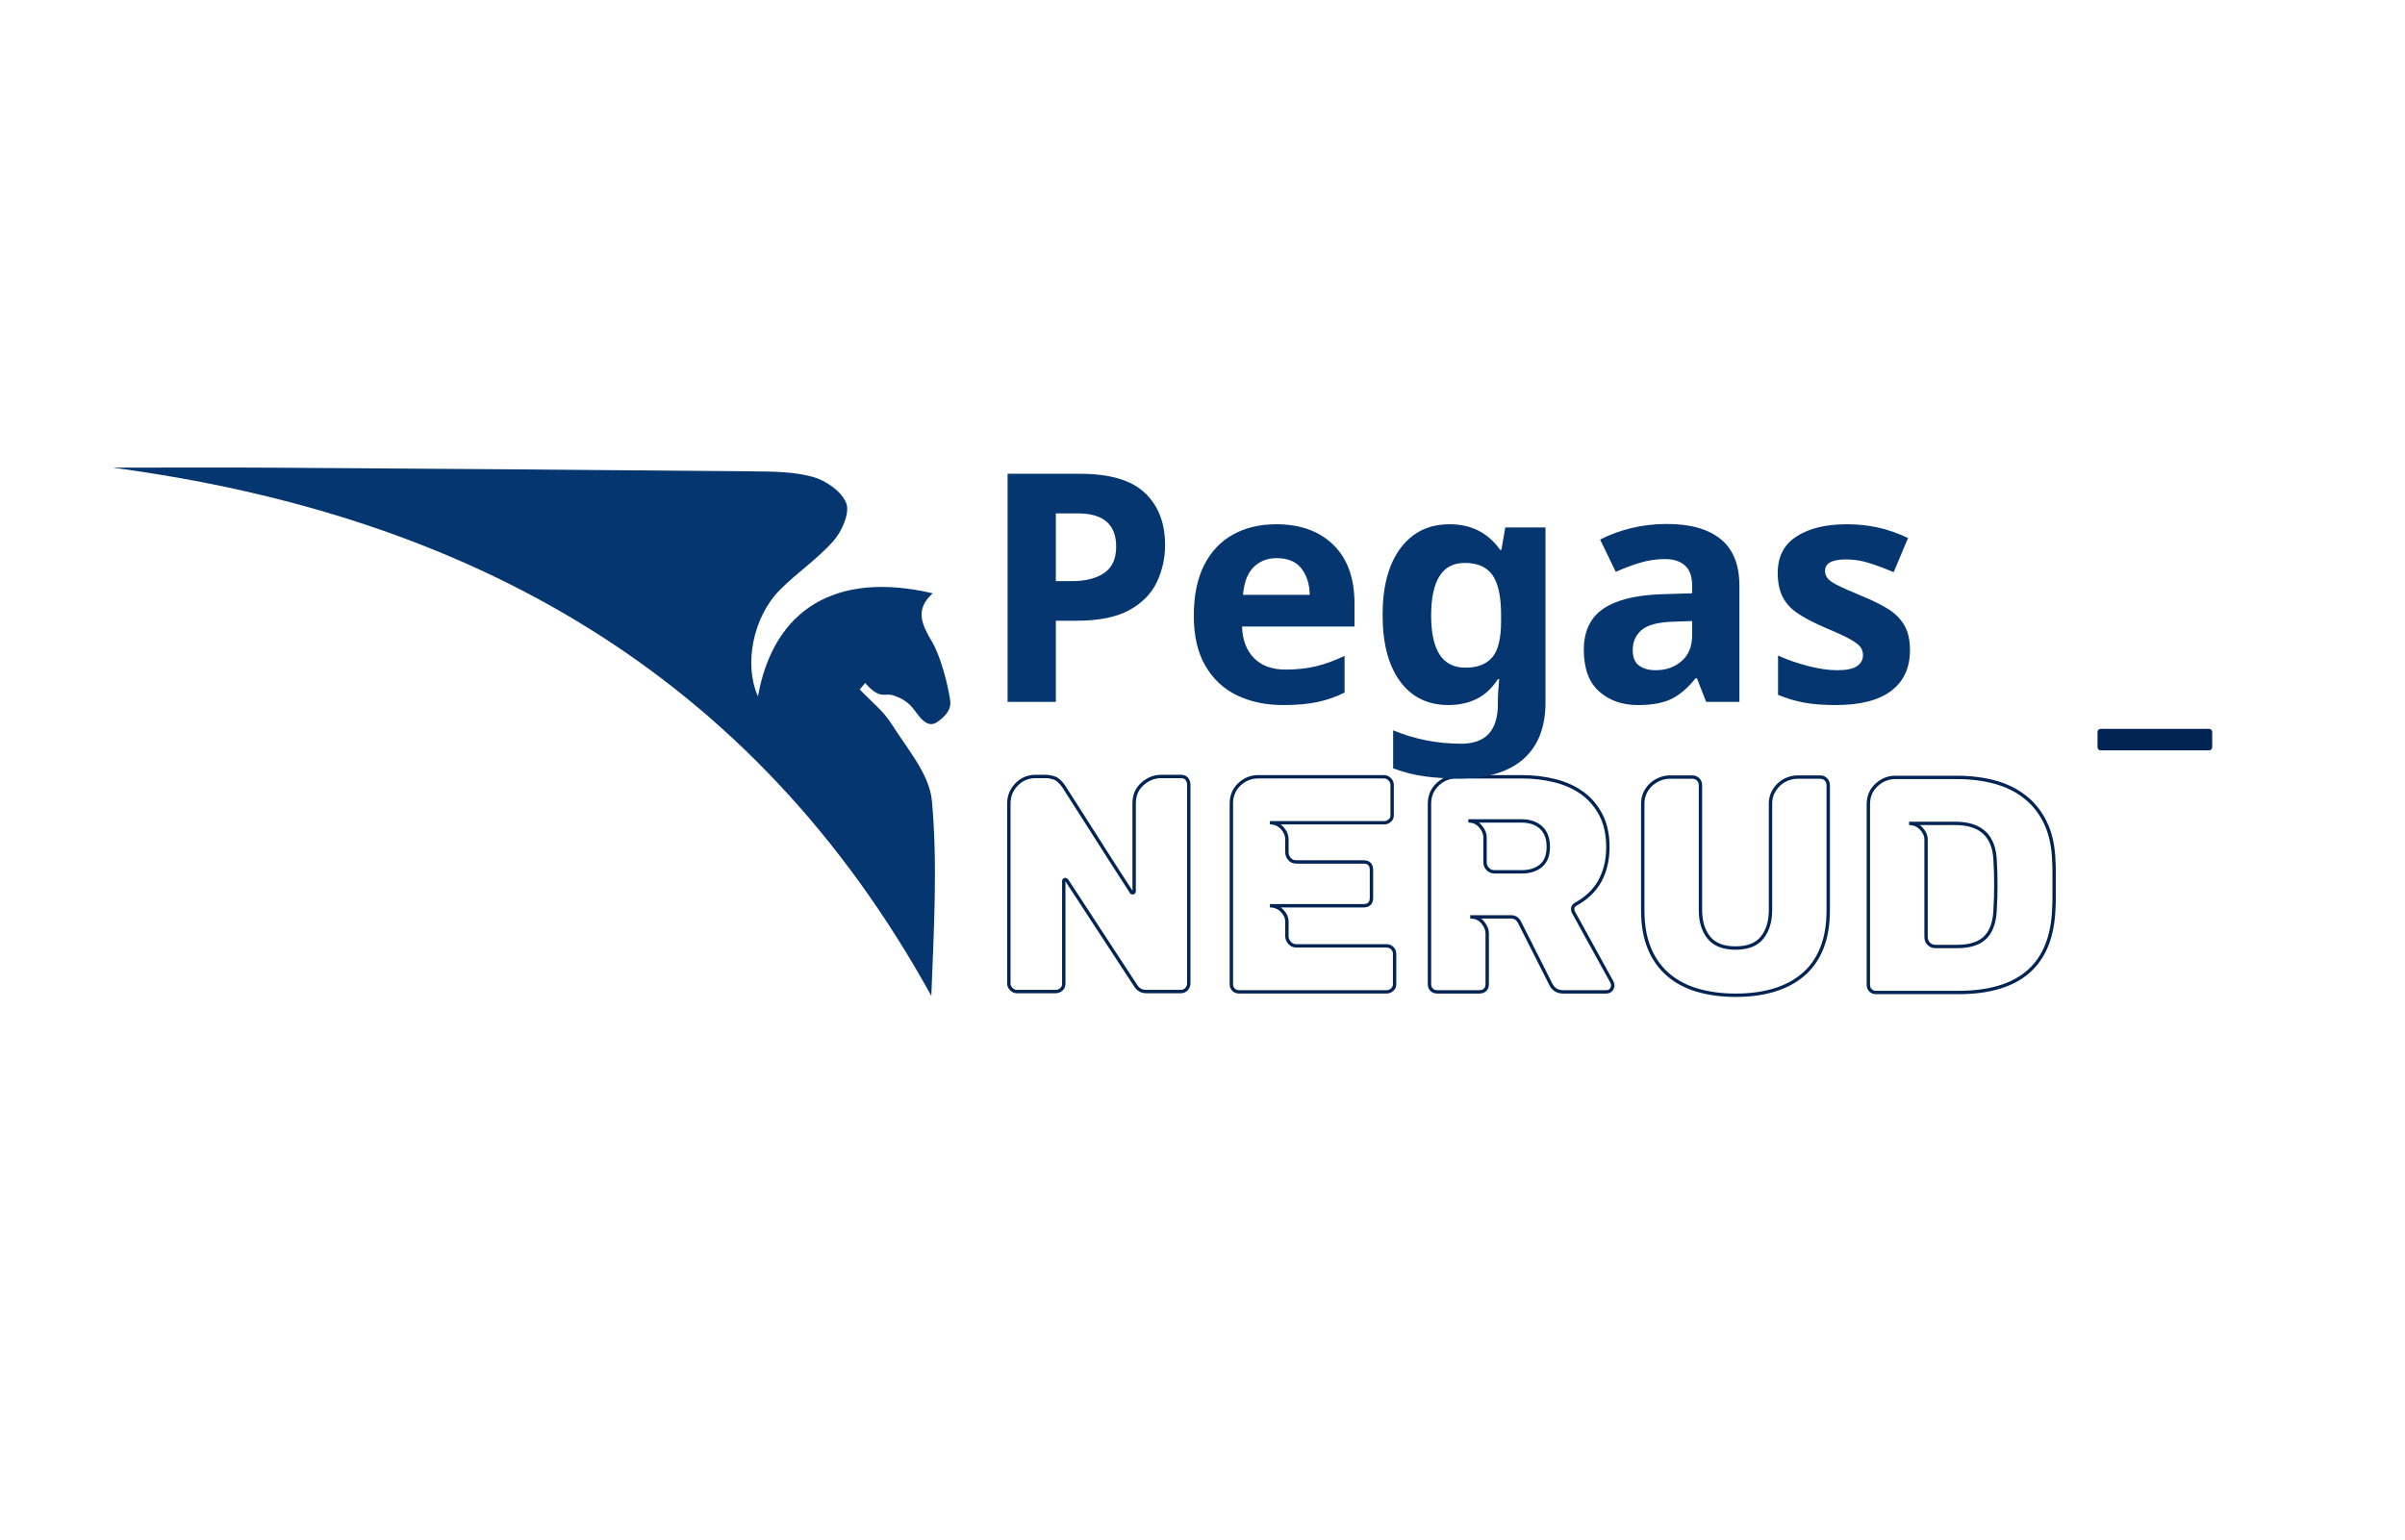
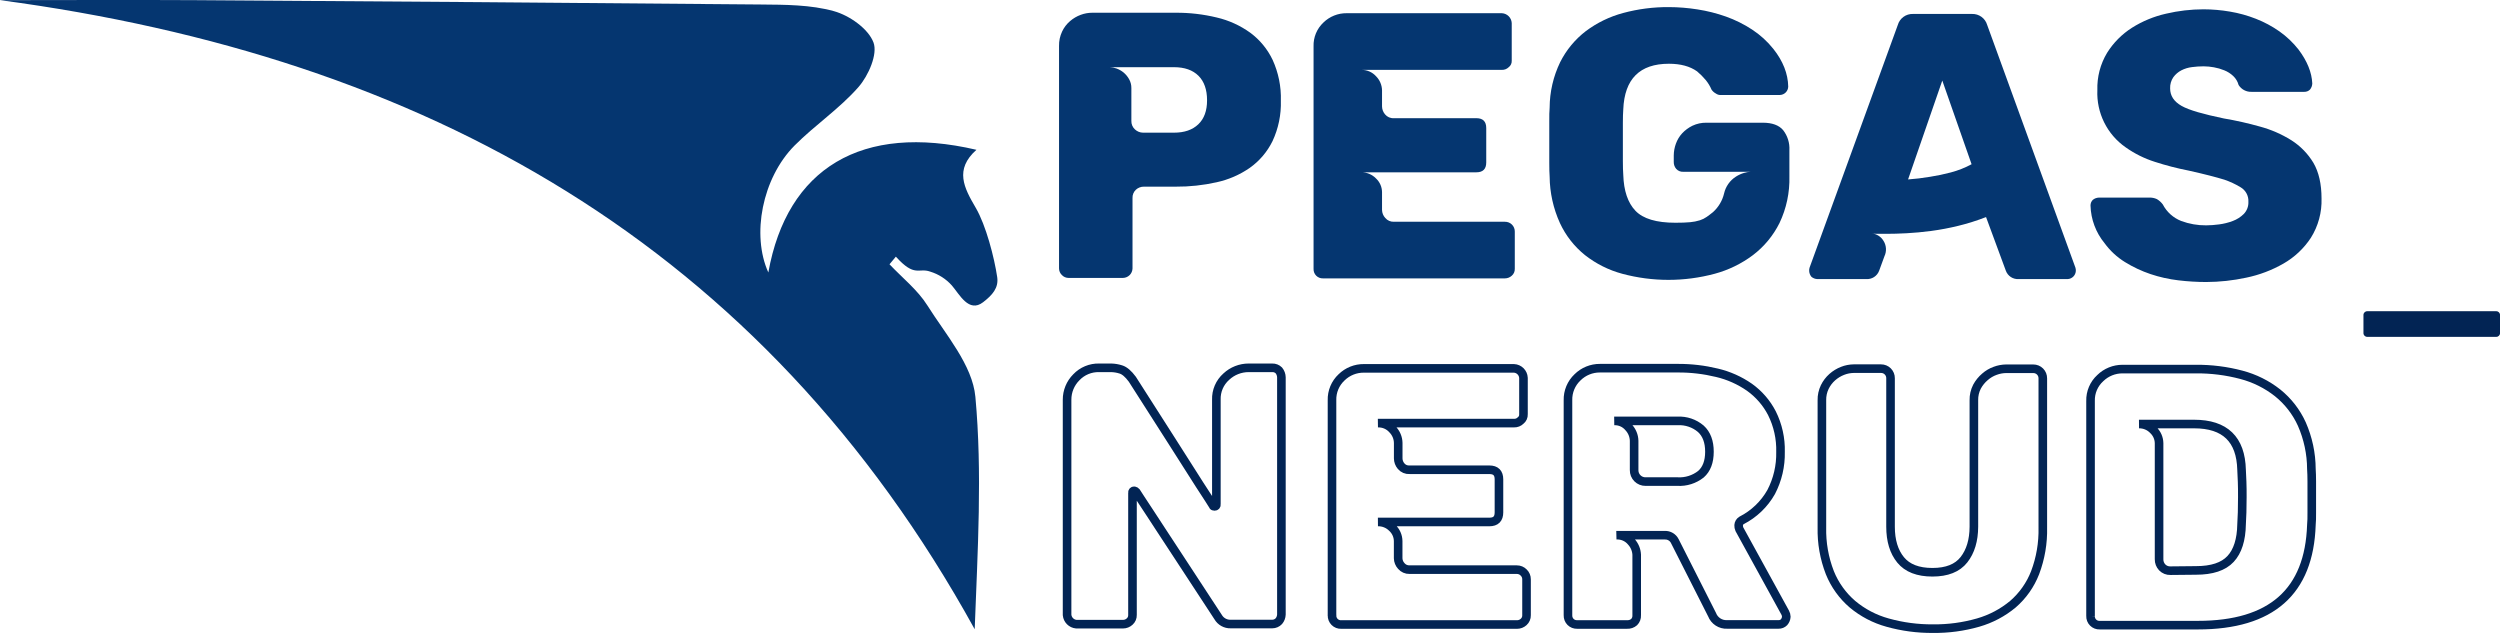
- <svg xmlns="http://www.w3.org/2000/svg" width="1333.3" height="853.33" version="1.1" viewBox="0 0 1333.333 853.333" xml:space="preserve">
+ <svg xmlns="http://www.w3.org/2000/svg" viewBox="0 0 872.99 220.96">
  <defs>
-     <clipPath id="b">
-       <path d="m0 640h1e3v-640h-1e3z" />
-     </clipPath>
-     <clipPath id="a">
-       <path d="m0 640h1e3v-640h-1e3z" />
-     </clipPath>
+     <style>.a{fill:#053670;}.b{fill:none;stroke:#022454;stroke-miterlimit:10;stroke-width:3px;}.c{fill:#022454;}</style>
  </defs>
-   <g transform="matrix(1.3333 0 0 -1.3333 0 853.33)">
-     <g clip-path="url(#b)">
-       <g transform="translate(315.17 350.45)">
-         <path d="m0 0c6.54 36.473 32.655 52.205 72.667 42.843-7.723-6.905-4.332-13.257-0.233-20.26 3.556-6.078 6.481-17.377 7.489-24.188 0.562-3.798-1.714-6.297-4.92-8.777-4.967-3.843-8.244 2.76-10.921 5.849-2.437 2.812-5.187 4-7.545 4.838-4.121 1.464-5.343-2.157-11.982 5.226-0.742-0.891-1.484-1.783-2.226-2.676 4.468-4.737 9.817-8.922 13.216-14.331 6.445-10.253 15.749-20.843 16.772-31.946 2.452-26.611 0.793-53.6-0.234-81.159-74.249 134.61-192.4 199.94-340.38 219.68 22.554 0 45.109 0.122 67.661-0.022 65.976-0.423 131.95-0.886 197.92-1.518 8.586-0.082 17.49-0.067 25.627-2.33 5.41-1.504 12.005-6.12 13.814-10.941 1.527-4.068-1.768-11.575-5.236-15.541-6.6-7.549-15.22-13.288-22.329-20.445-11.315-11.392-15.088-31.218-9.161-44.307" fill="#053670" />
-       </g>
-       <g transform="translate(419.49 230.89)">
-         <path d="m0 0v75.071c0 2.993 1.07 5.602 3.209 7.827 2.137 2.224 4.79 3.337 7.957 3.337h4.234c0.94 0 2.053-0.193 3.336-0.577 1.284-0.387 2.608-1.52 3.978-3.401 5.047-7.872 9.58-14.972 13.603-21.302 2.48-3.851 4.427-6.91 5.838-9.176 1.412-2.268 2.76-4.363 4.042-6.288 1.284-1.924 2.352-3.574 3.209-4.94 0.854-1.37 1.367-2.182 1.54-2.438 0-0.174 0.17-0.257 0.513-0.257 0.427 0 0.642 0.213 0.642 0.642v36.573c0 3.336 1.155 6.03 3.465 8.083 2.309 2.054 4.918 3.081 7.828 3.081h8.212c0.941 0 1.71-0.301 2.311-0.898 0.596-0.771 0.897-1.585 0.897-2.439v-82.77c0-0.771-0.301-1.54-0.897-2.31-0.687-0.686-1.456-1.026-2.311-1.026h-14.5c-1.884 0-3.337 0.811-4.364 2.437-5.133 7.871-9.752 14.928-13.859 21.174-2.483 3.764-4.448 6.78-5.903 9.048-1.456 2.266-2.822 4.363-4.106 6.288s-2.353 3.548-3.207 4.876c-0.857 1.326-1.371 2.117-1.541 2.374-0.256 0.256-0.472 0.384-0.643 0.384-0.428 0-0.641-0.214-0.641-0.641v-42.732c0-0.942-0.342-1.712-1.026-2.31-0.686-0.6-1.455-0.898-2.31-0.898h-16.297c-0.771 0-1.498 0.34-2.182 1.026-0.686 0.684-1.027 1.411-1.027 2.182z" fill="none" stroke="#022454" stroke-miterlimit="10" stroke-width="1.4" />
-       </g>
-       <g transform="translate(512.01 230.76)">
-         <path d="m0 0v75.071c0 3.25 1.111 5.923 3.338 8.019 2.224 2.096 4.832 3.145 7.828 3.145h52.356c0.855 0 1.624-0.342 2.31-1.027 0.684-0.685 1.026-1.456 1.026-2.31v-12.704c0-0.943-0.342-1.669-1.026-2.182-0.6-0.598-1.369-0.897-2.31-0.897h-47.48c2.053 0 3.74-0.729 5.068-2.182 1.327-1.455 1.989-3.038 1.989-4.749v-5.389c0-0.942 0.341-1.84 1.027-2.694 0.684-0.857 1.669-1.284 2.951-1.284h27.847c2.223 0 3.337-1.113 3.337-3.337v-11.549c0-2.226-1.114-3.337-3.337-3.337h-38.882c1.967 0 3.634-0.684 5.004-2.053 1.368-1.37 2.053-2.909 2.053-4.62v-6.031c0-0.943 0.363-1.84 1.091-2.694 0.726-0.857 1.688-1.284 2.887-1.284h37.472c0.939 0 1.732-0.321 2.374-0.962 0.642-0.642 0.963-1.434 0.963-2.374v-12.576c0-0.942-0.344-1.713-1.028-2.31-0.686-0.6-1.456-0.898-2.309-0.898h-61.34c-0.942 0-1.712 0.298-2.31 0.898-0.6 0.597-0.899 1.368-0.899 2.31z" fill="none" stroke="#022454" stroke-miterlimit="10" stroke-width="1.4" />
-       </g>
-       <g transform="translate(643.8 287.86)">
-         <path d="m0 0c0 3.506-1.007 6.18-3.017 8.021-2.01 1.837-4.726 2.758-8.147 2.758h-22.072c2.053 0 3.721-0.75 5.004-2.245 1.284-1.498 1.925-3.06 1.925-4.684v-10.267c0-1.112 0.384-2.053 1.156-2.822 0.769-0.771 1.709-1.156 2.822-1.156h11.165c3.421 0 6.137 0.854 8.147 2.567 2.01 1.71 3.017 4.319 3.017 7.828zm26.05-59.544c-0.513-0.513-1.154-0.769-1.925-0.769h-17.965c-2.483 0-4.235 1.155-5.262 3.465l-12.961 25.664c-0.769 1.368-1.924 2.054-3.465 2.054h-16.939c2.224 0 3.956-0.77 5.198-2.31 1.239-1.54 1.861-3.038 1.861-4.491v-21.174c0-1.027-0.302-1.818-0.899-2.374-0.599-0.558-1.411-0.834-2.438-0.834h-17.452c-0.943 0-1.712 0.298-2.31 0.898-0.599 0.597-0.898 1.368-0.898 2.31v75.071c0 3.164 1.11 5.816 3.337 7.955 2.223 2.138 4.832 3.209 7.828 3.209h27.205c4.79 0 9.345-0.536 13.666-1.604 4.319-1.071 8.105-2.759 11.357-5.068 3.25-2.311 5.859-5.327 7.827-9.048 1.967-3.721 2.953-8.235 2.953-13.538 0-5.306-1.092-9.968-3.274-13.988-2.181-4.022-5.626-7.314-10.33-9.882-0.685-0.513-1.025-1.069-1.025-1.667 0-0.6 0.083-1.071 0.256-1.412l16.04-29.13c0.257-0.513 0.385-0.985 0.385-1.412 0-0.599-0.256-1.24-0.77-1.925z" fill="none" stroke="#022454" stroke-miterlimit="10" stroke-width="1.4" />
-       </g>
-       <g transform="translate(683.07 261.43)">
-         <path d="m0 0v44.402c0 1.709 0.342 3.249 1.026 4.619 0.685 1.367 1.561 2.523 2.632 3.464 1.069 0.941 2.265 1.669 3.592 2.182 1.326 0.514 2.632 0.771 3.914 0.771h9.497c0.941 0 1.733-0.321 2.374-0.964 0.641-0.641 0.962-1.433 0.962-2.374v-51.844c0-4.876 1.176-8.747 3.529-11.612 2.352-2.868 6.052-4.299 11.1-4.299s8.728 1.453 11.037 4.363c2.31 2.907 3.464 6.757 3.464 11.548v44.146c0 1.795 0.363 3.378 1.092 4.747 0.725 1.368 1.623 2.523 2.694 3.464 1.069 0.942 2.266 1.647 3.593 2.117 1.325 0.47 2.587 0.708 3.786 0.708h9.495c0.942 0 1.734-0.321 2.374-0.964 0.643-0.641 0.964-1.433 0.964-2.374v-52.1c0-6.075-0.899-11.336-2.695-15.784-1.796-4.45-4.386-8.106-7.764-10.971-3.381-2.868-7.423-5.006-12.127-6.418-4.705-1.41-9.968-2.117-15.783-2.117-5.82 0-11.102 0.686-15.85 2.053-4.747 1.369-8.835 3.508-12.255 6.417-3.422 2.908-6.053 6.586-7.892 11.036-1.84 4.448-2.759 9.709-2.759 15.784z" fill="none" stroke="#022454" stroke-miterlimit="10" stroke-width="1.4" />
-       </g>
-       <g transform="translate(813.71 246.41)">
-         <path d="m0 0c5.56 0 9.58 1.348 12.063 4.042 2.48 2.695 3.763 6.737 3.849 12.127 0.084 1.197 0.149 2.587 0.192 4.171 0.042 1.581 0.065 3.356 0.065 5.325 0 1.967-0.023 3.742-0.065 5.326-0.043 1.583-0.108 2.971-0.192 4.171-0.257 10.693-5.774 16.041-16.555 16.041h-19.249c1.968 0 3.637-0.707 5.006-2.118 1.367-1.412 2.054-2.931 2.054-4.556v-40.55c0-1.114 0.362-2.054 1.09-2.823 0.725-0.771 1.688-1.156 2.888-1.156zm-36.83-15.912v75.07c0 3.251 1.134 5.924 3.401 8.021 2.266 2.095 4.854 3.144 7.764 3.144h25.665c5.73 0 11.014-0.664 15.848-1.989 4.832-1.327 9.048-3.423 12.639-6.288 3.594-2.867 6.416-6.502 8.47-10.907 2.054-4.408 3.165-9.647 3.337-15.721 0.085-1.199 0.128-2.63 0.128-4.299v-10.971c0-1.627-0.043-3.039-0.128-4.235-0.77-23.355-13.988-35.033-39.652-35.033h-34.263c-0.942 0-1.712 0.299-2.31 0.897-0.6 0.598-0.899 1.369-0.899 2.311z" fill="none" stroke="#022454" stroke-miterlimit="10" stroke-width="1.4" />
-       </g>
-     </g>
-     <text transform="matrix(1 0 0 -1 407.01 348.15)" fill="#053670" font-family="Bold" font-size="132.82px" font-weight="bold">
-       <tspan x="0 89.39 174.662 270.561 366.193" y="0">Pegas</tspan>
-     </text>
-     <g clip-path="url(#a)">
-       <g transform="translate(918.56 327.98)">
-         <path d="m0 0h-45.085c-0.719 0-1.302 0.583-1.302 1.302v6.343c0 0.718 0.583 1.301 1.302 1.301h45.085c0.719 0 1.302-0.583 1.302-1.301v-6.343c0-0.719-0.583-1.302-1.302-1.302" fill="#022454" />
-       </g>
-     </g>
-   </g>
+   <path class="a" d="M315.17,289.55c6.54-36.47,32.65-52.2,72.67-42.84-7.73,6.9-4.34,13.25-.24,20.26,3.56,6.08,6.48,17.37,7.49,24.19.56,3.79-1.71,6.29-4.92,8.77-5,3.85-8.24-2.76-10.92-5.85a16.64,16.64,0,0,0-7.55-4.83c-4.12-1.47-5.34,2.15-12-5.23l-2.22,2.67c4.47,4.74,9.81,8.93,13.21,14.34,6.45,10.25,15.75,20.84,16.78,31.94,2.45,26.61.79,53.6-.24,81.16C313,279.52,194.86,214.19,46.87,194.45c22.55,0,45.11-.13,67.66,0q99,.63,197.92,1.52c8.59.08,17.49.06,25.63,2.33,5.41,1.5,12,6.12,13.81,10.94,1.53,4.07-1.76,11.57-5.23,15.54-6.6,7.55-15.22,13.29-22.33,20.44C313,256.64,309.24,276.46,315.17,289.55Z" transform="translate(-46.87 -194.4)" />
+   <path class="b" d="M419.49,409.11V334a11,11,0,0,1,3.21-7.83,10.61,10.61,0,0,1,8-3.33h4.23a12.08,12.08,0,0,1,3.34.57c1.28.39,2.6,1.52,4,3.41q7.57,11.81,13.61,21.3,3.72,5.77,5.84,9.17t4,6.29c1.28,1.93,2.35,3.57,3.21,4.94s1.36,2.18,1.54,2.44c0,.17.17.26.51.26a.57.57,0,0,0,.64-.65V334a10.3,10.3,0,0,1,3.47-8.08,11.42,11.42,0,0,1,7.82-3.08h8.22a3.13,3.13,0,0,1,2.31.9,3.94,3.94,0,0,1,.89,2.43V409a3.8,3.8,0,0,1-.89,2.31,3.19,3.19,0,0,1-2.31,1H476.6a4.88,4.88,0,0,1-4.37-2.44q-7.69-11.81-13.86-21.17-3.72-5.64-5.9-9c-1.46-2.26-2.82-4.36-4.11-6.29s-2.35-3.55-3.2-4.87l-1.54-2.38a1.1,1.1,0,0,0-.65-.38.57.57,0,0,0-.64.64v42.73a2.94,2.94,0,0,1-1,2.31,3.43,3.43,0,0,1-2.31.9H422.7a3.57,3.57,0,0,1-3.21-3.21Z" transform="translate(-46.87 -194.4)" />
+   <path class="b" d="M512,409.24V334.17a10.53,10.53,0,0,1,3.34-8,11,11,0,0,1,7.83-3.14h52.36a3.5,3.5,0,0,1,3.33,3.33v12.71a2.57,2.57,0,0,1-1,2.18,3.14,3.14,0,0,1-2.31.9H528.05a6.52,6.52,0,0,1,5.07,2.18,6.9,6.9,0,0,1,2,4.75v5.39a4.21,4.21,0,0,0,1,2.69,3.54,3.54,0,0,0,3,1.28h27.85c2.22,0,3.33,1.12,3.33,3.34v11.55q0,3.35-3.33,3.34H528.05a6.81,6.81,0,0,1,5,2.05,6.38,6.38,0,0,1,2.05,4.62v6a4.12,4.12,0,0,0,1.09,2.7,3.62,3.62,0,0,0,2.89,1.28h37.47a3.26,3.26,0,0,1,2.38,1,3.22,3.22,0,0,1,1,2.37v12.58a3,3,0,0,1-1,2.31,3.42,3.42,0,0,1-2.31.9H515.22a3.08,3.08,0,0,1-3.21-3.21Z" transform="translate(-46.87 -194.4)" />
+   <path class="b" d="M669.85,411.68a2.61,2.61,0,0,1-1.92.77H650A5.37,5.37,0,0,1,644.7,409l-13-25.66a3.73,3.73,0,0,0-3.46-2.05H611.34a6.29,6.29,0,0,1,5.19,2.31,7.24,7.24,0,0,1,1.87,4.49v21.17a3.09,3.09,0,0,1-.9,2.37,3.43,3.43,0,0,1-2.44.84H597.61a3.1,3.1,0,0,1-2.31-.9,3.13,3.13,0,0,1-.9-2.31V334.17a10.62,10.62,0,0,1,3.33-8,11,11,0,0,1,7.83-3.2h27.21a56.62,56.62,0,0,1,13.66,1.6,33.16,33.16,0,0,1,11.36,5.07,25.51,25.51,0,0,1,7.83,9.05,28.59,28.59,0,0,1,3,13.53,28.88,28.88,0,0,1-3.27,14A24.83,24.83,0,0,1,655,376.13a2.13,2.13,0,0,0-1,1.67,3.19,3.19,0,0,0,.26,1.41l16,29.13a3.18,3.18,0,0,1,.38,1.41A3.26,3.26,0,0,1,669.85,411.68ZM643.8,352.14q0-5.26-3-8a11.61,11.61,0,0,0-8.15-2.76H610.57a6.29,6.29,0,0,1,5,2.24,7.11,7.11,0,0,1,1.93,4.69v10.26a3.94,3.94,0,0,0,4,4h11.17a12.12,12.12,0,0,0,8.15-2.57Q643.8,357.4,643.8,352.14Z" transform="translate(-46.87 -194.4)" />
+   <path class="b" d="M683.07,378.57v-44.4a10.12,10.12,0,0,1,1-4.62,11.14,11.14,0,0,1,2.63-3.46,11.83,11.83,0,0,1,3.59-2.19,10.87,10.87,0,0,1,3.91-.77h9.5a3.3,3.3,0,0,1,3.34,3.34v51.84q0,7.32,3.53,11.62t11.1,4.3q7.56,0,11-4.37t3.47-11.55V334.17a9.94,9.94,0,0,1,1.09-4.75A12,12,0,0,1,740,326a10.94,10.94,0,0,1,3.6-2.12,11.28,11.28,0,0,1,3.78-.71h9.5a3.3,3.3,0,0,1,3.33,3.34v52.1a41.9,41.9,0,0,1-2.69,15.78,27.86,27.86,0,0,1-7.76,11,33.38,33.38,0,0,1-12.13,6.41,54.92,54.92,0,0,1-15.78,2.12A57,57,0,0,1,706,411.81a32.57,32.57,0,0,1-12.26-6.42,28.54,28.54,0,0,1-7.89-11A41.08,41.08,0,0,1,683.07,378.57Z" transform="translate(-46.87 -194.4)" />
+   <path class="b" d="M776.88,409.5V334.43a10.42,10.42,0,0,1,3.4-8,11.08,11.08,0,0,1,7.76-3.15h25.67a60,60,0,0,1,15.84,2,34.67,34.67,0,0,1,12.64,6.29,29.72,29.72,0,0,1,8.47,10.91A39.45,39.45,0,0,1,854,358.17c.08,1.2.13,2.63.13,4.3v11c0,1.62,0,3-.13,4.23q-1.15,35-39.65,35H780.08a3.07,3.07,0,0,1-3.2-3.21Zm36.83-15.91q8.34,0,12.06-4t3.85-12.12c.08-1.2.15-2.59.19-4.17s.07-3.36.07-5.33,0-3.74-.07-5.33-.11-3-.19-4.17q-.39-16-16.56-16H793.81a6.73,6.73,0,0,1,5,2.12,6.45,6.45,0,0,1,2,4.56v40.55a4,4,0,0,0,1.09,2.82,3.8,3.8,0,0,0,2.89,1.16Z" transform="translate(-46.87 -194.4)" />
+   <path class="a" d="M494.14,229.56a31.17,31.17,0,0,1-2.92,14.14,24.87,24.87,0,0,1-7.91,9.3,32.48,32.48,0,0,1-11.62,5.05,63.17,63.17,0,0,1-14.21,1.53H446.32a4.07,4.07,0,0,0-2.79,1.06,3.73,3.73,0,0,0-1.19,2.92v24.57a3.4,3.4,0,0,1-3.32,3.32H420a3.19,3.19,0,0,1-2.32-1,3.22,3.22,0,0,1-1-2.33v-77.7a11.25,11.25,0,0,1,1.07-5,10.83,10.83,0,0,1,2.78-3.65,12.1,12.1,0,0,1,3.72-2.19,11.47,11.47,0,0,1,4-.73h29.22a59.09,59.09,0,0,1,14.28,1.66,32.7,32.7,0,0,1,11.69,5.31,25.33,25.33,0,0,1,7.83,9.5A32,32,0,0,1,494.14,229.56Zm-25.77-.13c0-3.72-1-6.58-3-8.57s-4.85-3-8.56-3H434.37a7.59,7.59,0,0,1,2.39.46,8.4,8.4,0,0,1,2.46,1.4,8.3,8.3,0,0,1,1.92,2.32,6.19,6.19,0,0,1,.8,3.12V236.6a3.83,3.83,0,0,0,1.26,3,4.18,4.18,0,0,0,2.86,1.13h10.76q5.44,0,8.5-2.93T468.37,229.43Z" transform="translate(-46.87 -194.4)" />
+   <path class="a" d="M505.56,288.27V210.56a10.92,10.92,0,0,1,3.45-8.3,11.46,11.46,0,0,1,8.11-3.25h54.19a3.63,3.63,0,0,1,3.45,3.45v13.15a2.64,2.64,0,0,1-1.06,2.26,3.24,3.24,0,0,1-2.39.93H522.16a6.77,6.77,0,0,1,5.25,2.26,7.16,7.16,0,0,1,2.06,4.91v5.58a4.37,4.37,0,0,0,1.06,2.79,3.68,3.68,0,0,0,3.06,1.33h28.82q3.45,0,3.45,3.45v12q0,3.45-3.45,3.45H522.16a7.05,7.05,0,0,1,5.18,2.12,6.61,6.61,0,0,1,2.13,4.79v6.24a4.24,4.24,0,0,0,1.13,2.79,3.73,3.73,0,0,0,3,1.33h38.78a3.38,3.38,0,0,1,3.45,3.45v13a3,3,0,0,1-1.06,2.39,3.55,3.55,0,0,1-2.39.93H508.88a3.19,3.19,0,0,1-3.32-3.32Z" transform="translate(-46.87 -194.4)" />
+   <path class="a" d="M588,256.12c-.09-1.24-.13-2.85-.13-4.85V236.86c0-2,0-3.67.13-4.91a36.84,36.84,0,0,1,3.66-15.81,31.39,31.39,0,0,1,9-10.89,38.13,38.13,0,0,1,13-6.31,59.63,59.63,0,0,1,15.94-2.06,65.21,65.21,0,0,1,10,.8,55,55,0,0,1,10,2.52,42.83,42.83,0,0,1,9.09,4.52,31.76,31.76,0,0,1,7.44,6.77q5.05,6.38,5.18,13.15a3,3,0,0,1-2.92,2.93H648a2.82,2.82,0,0,1-2-.54,4.16,4.16,0,0,1-1.46-1.32,13.9,13.9,0,0,0-2.06-3.39,24.7,24.7,0,0,0-3-3q-3.74-2.66-9.83-2.66-15.29,0-15.94,15.94c-.09,1.24-.14,2.79-.14,4.65v13.42c0,1.95.05,3.54.14,4.78q.26,8.37,4.25,12.55t13.94,4.18c2.13,0,3.86-.06,5.18-.19a16.24,16.24,0,0,0,3.39-.67,8.75,8.75,0,0,0,2.39-1.19c.67-.49,1.4-1,2.19-1.66a12.7,12.7,0,0,0,3.86-6.51,9.44,9.44,0,0,1,4.18-5.91,11.14,11.14,0,0,1,2.79-1.27,8.93,8.93,0,0,1,2.32-.39H634.66a3.07,3.07,0,0,1-2.45-1,3.59,3.59,0,0,1-.87-2.46v-2.26a12.3,12.3,0,0,1,.73-4.05,10.68,10.68,0,0,1,2.19-3.65,12.35,12.35,0,0,1,3.59-2.66,11,11,0,0,1,4.92-1.06h19.65q4.92,0,7.11,2.59a10.46,10.46,0,0,1,2.19,7V256a35.73,35.73,0,0,1-3.45,16.27A32,32,0,0,1,659,283.48,39.28,39.28,0,0,1,645.62,290a62.17,62.17,0,0,1-32.27,0,36.4,36.4,0,0,1-13-6.51,31.13,31.13,0,0,1-8.77-11.22A40,40,0,0,1,588,256.12Z" transform="translate(-46.87 -194.4)" />
+   <path class="a" d="M679.42,291.06a3.41,3.41,0,0,1-.79-2,3.26,3.26,0,0,1,.13-1.19l30.81-84.74a5.34,5.34,0,0,1,5.32-3.86h20.58a5.34,5.34,0,0,1,5.32,3.86l30.81,84.74a3.19,3.19,0,0,1,.14,1.19,3,3,0,0,1-2.79,2.79H751.81a4.45,4.45,0,0,1-4.51-2.92l-6.91-18.73a77.28,77.28,0,0,1-9.7,3.06,90.8,90.8,0,0,1-9.49,1.79c-3.06.4-5.91.66-8.57.8s-5,.2-6.91.2h-3.19a10.73,10.73,0,0,1-2-.14,5.38,5.38,0,0,1,4.05,2.59,5.58,5.58,0,0,1,.33,5.38l-1.85,5.05a4.47,4.47,0,0,1-4.52,2.92H681.42A3.38,3.38,0,0,1,679.42,291.06Zm33.74-34q3.72-.26,7.7-.93a70.1,70.1,0,0,0,7.24-1.52,33,33,0,0,0,7.24-2.86l-10.23-29.22Z" transform="translate(-46.87 -194.4)" />
+   <path class="a" d="M857.54,263.69a24.42,24.42,0,0,1-3.72,13.75,28.23,28.23,0,0,1-9.57,9,44,44,0,0,1-13,4.92,67.42,67.42,0,0,1-14,1.52,82,82,0,0,1-9.69-.59,48.41,48.41,0,0,1-9.77-2.19,43.36,43.36,0,0,1-8.9-4.19,25.14,25.14,0,0,1-7.1-6.57,21.65,21.65,0,0,1-4.92-13.15,2.74,2.74,0,0,1,.8-2,3.54,3.54,0,0,1,2.13-.79h17.53a5.86,5.86,0,0,1,2.72.53,7,7,0,0,1,2.06,1.86,12.33,12.33,0,0,0,6.44,5.78,24.41,24.41,0,0,0,8.7,1.52,35.34,35.34,0,0,0,4.52-.33,21.31,21.31,0,0,0,4.78-1.19,11,11,0,0,0,3.85-2.46,5.76,5.76,0,0,0,1.6-4.25,5.53,5.53,0,0,0-2.79-5.11,29.1,29.1,0,0,0-5.58-2.6c-1.42-.44-3.17-.92-5.25-1.46s-4.49-1.1-7.24-1.72a101.27,101.27,0,0,1-11.82-3.06,36.85,36.85,0,0,1-10.16-5.05,23.09,23.09,0,0,1-9.9-20,23.8,23.8,0,0,1,3.39-13,27.91,27.91,0,0,1,8.7-8.77,37.87,37.87,0,0,1,11.89-4.91,57.51,57.51,0,0,1,13.08-1.53,55.45,55.45,0,0,1,9.23.8,45.23,45.23,0,0,1,9.1,2.52,39.09,39.09,0,0,1,8.17,4.38,31.92,31.92,0,0,1,6.71,6.38c3,4,4.6,7.93,4.78,11.82a3.56,3.56,0,0,1-.8,2.13,2.69,2.69,0,0,1-2,.79H833.1a5.1,5.1,0,0,1-4.52-2.39,6.7,6.7,0,0,0-1.86-3.12,9.86,9.86,0,0,0-3.12-2,17.67,17.67,0,0,0-3.65-1.06,20.62,20.62,0,0,0-3.59-.34,31.07,31.07,0,0,0-4.05.27,11.07,11.07,0,0,0-3.72,1.13,8,8,0,0,0-2.79,2.39,6.44,6.44,0,0,0-1.13,3.92c0,2.57,1.33,4.6,4,6.11s7.57,2.88,14.74,4.38A119.89,119.89,0,0,1,836,238.59a40.62,40.62,0,0,1,11,4.78,24,24,0,0,1,7.71,7.9Q857.53,256.13,857.54,263.69Z" transform="translate(-46.87 -194.4)" />
+   <rect class="c" x="825.31" y="108.68" width="47.69" height="8.95" rx="1.3" ry="1.3" />
</svg>
